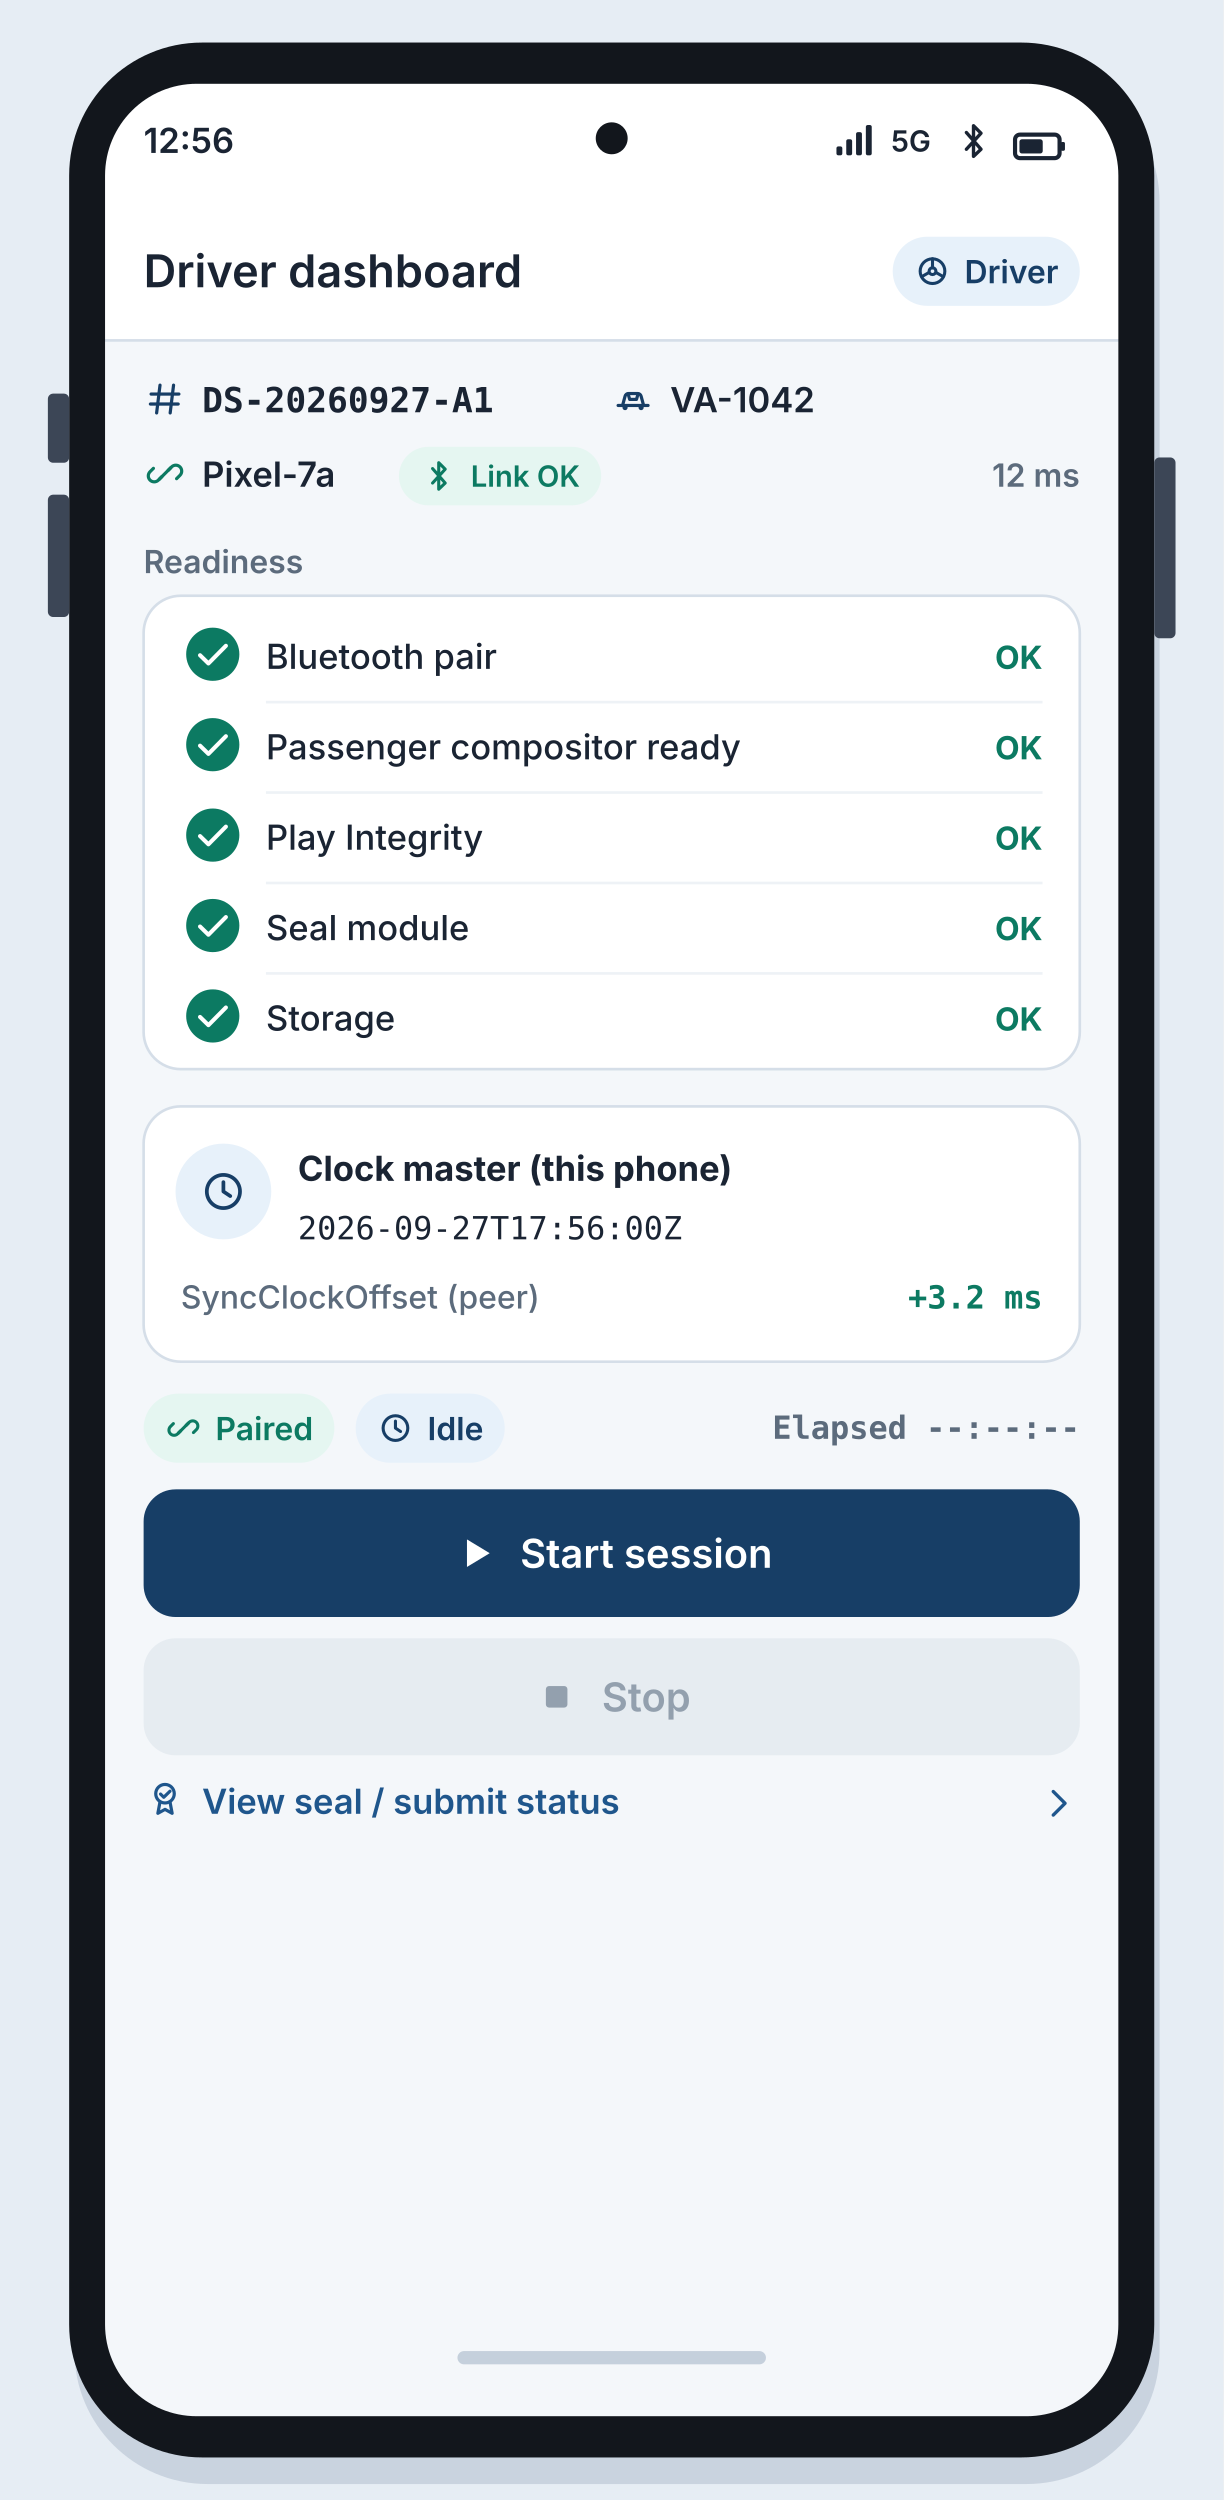
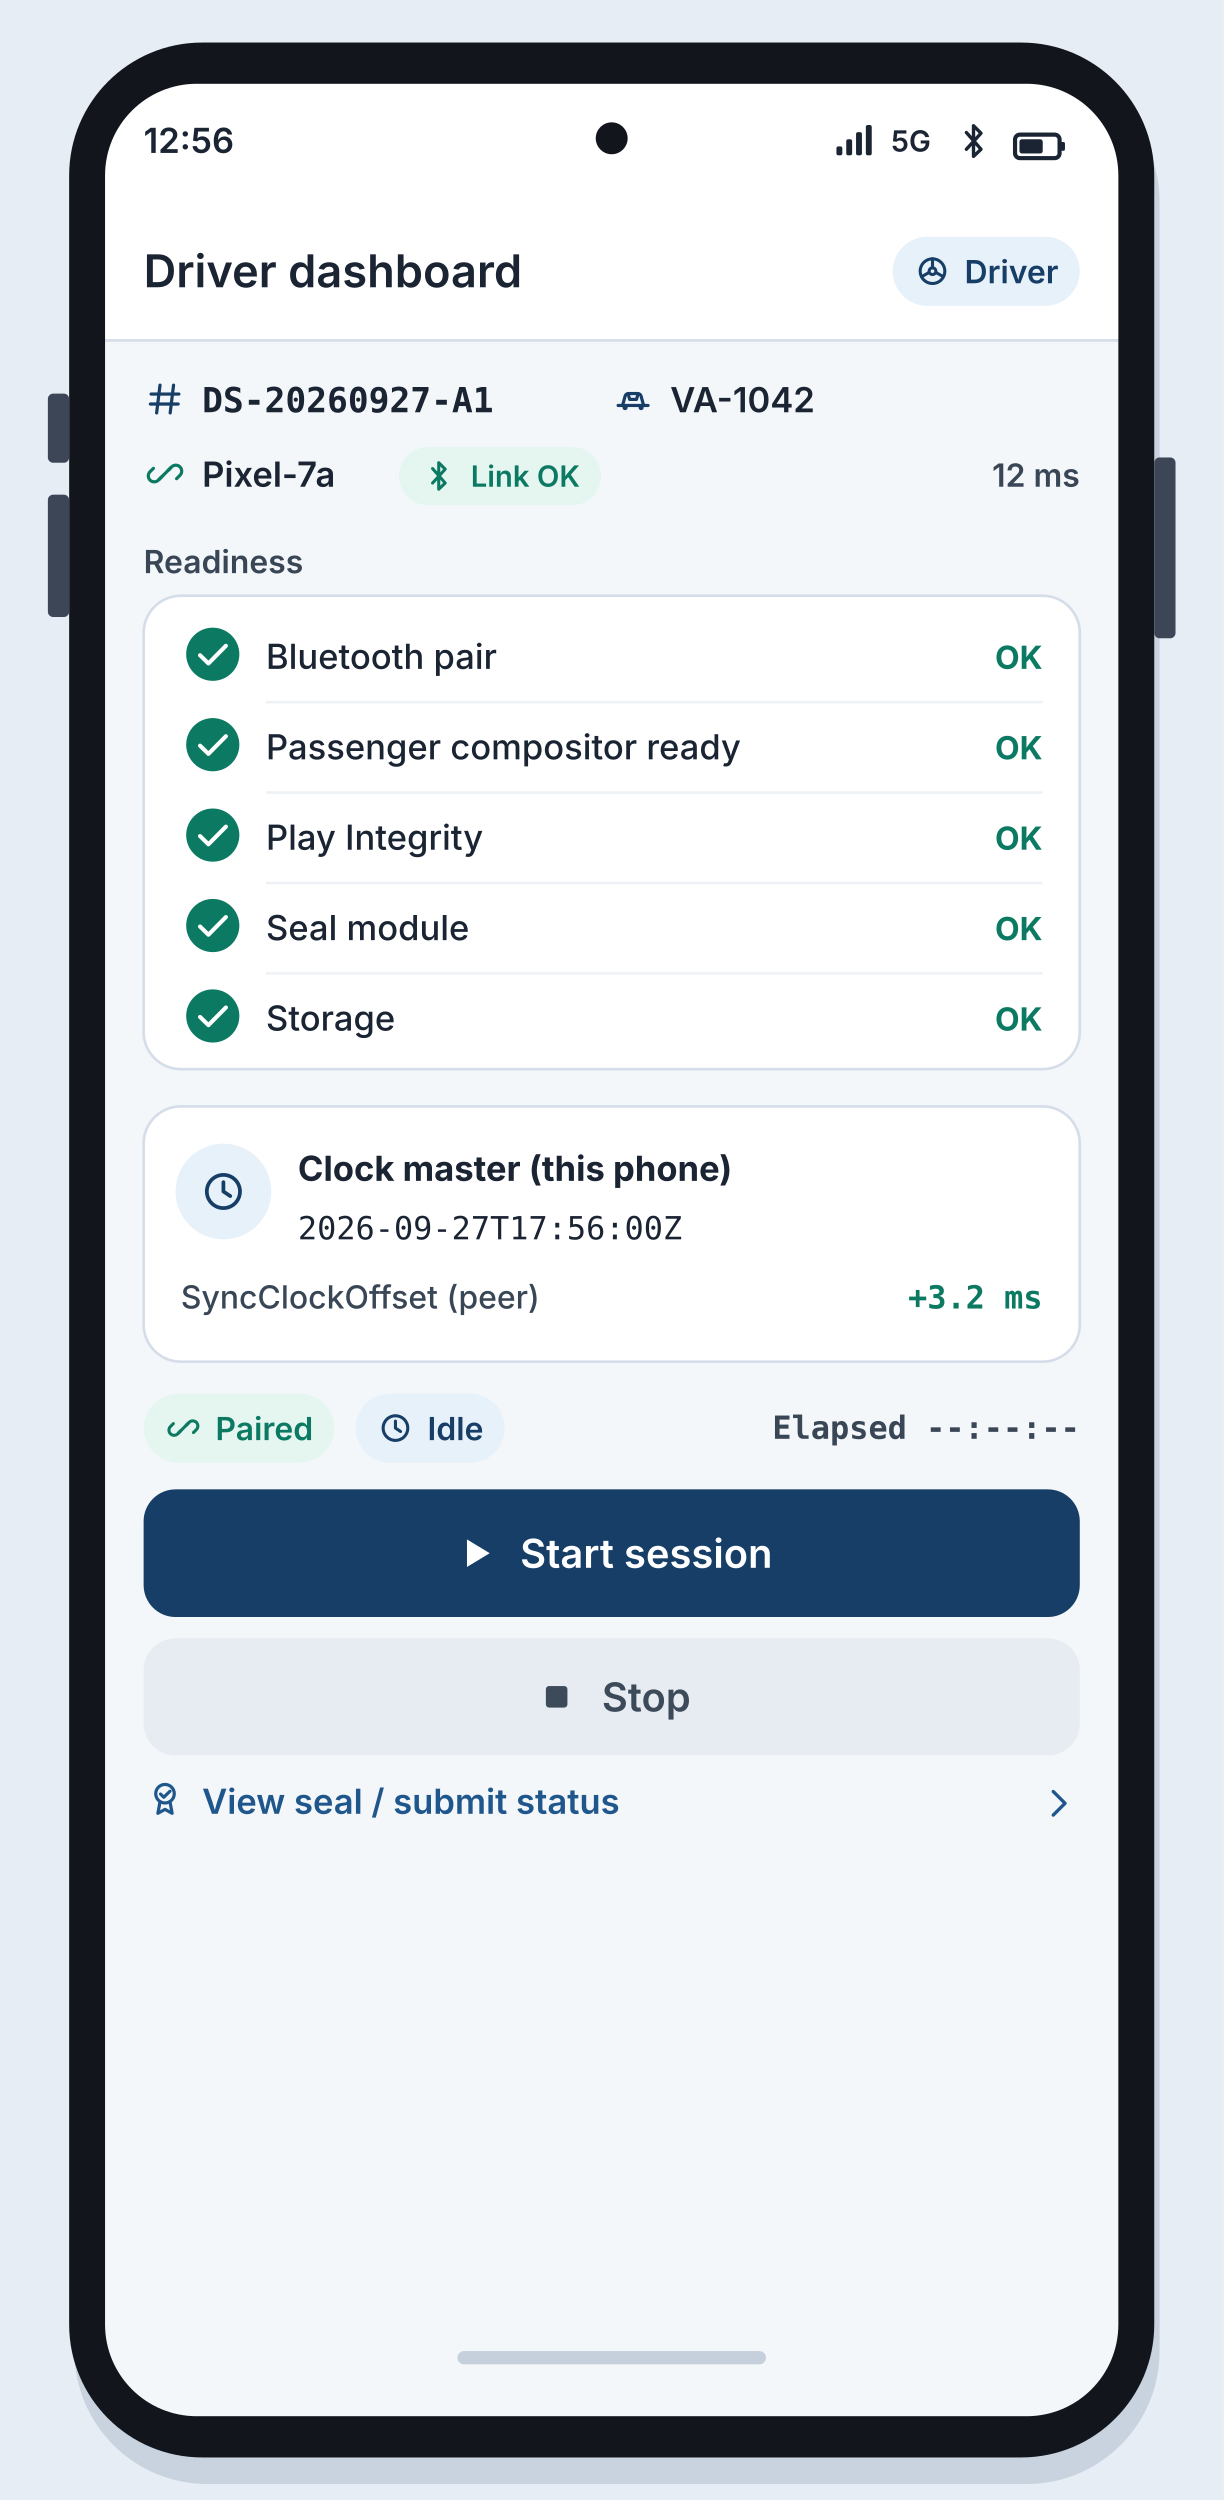
<svg xmlns="http://www.w3.org/2000/svg" width="460" height="940" viewBox="0 0 460 940" role="img">
  <defs>
    <clipPath id="screen">
      <rect x="38" y="30" width="384" height="880" rx="36" />
    </clipPath>
  </defs>
  <rect x="0" y="0" width="460" height="940" rx="0" fill="#E6EDF4" />
  <rect x="28" y="26" width="408" height="908" rx="50" fill="#C9D3DF" />
  <rect x="26" y="16" width="408" height="908" rx="50" fill="#12161C" />
  <rect x="18" y="148" width="8" height="26" rx="2" fill="#3C4656" />
  <rect x="18" y="186" width="8" height="46" rx="2" fill="#3C4656" />
  <rect x="434" y="172" width="8" height="68" rx="2" fill="#3C4656" />
  <g clip-path="url(#screen)">
    <rect x="38" y="30" width="384" height="880" rx="0" fill="#F4F7FA" />
    <rect x="38" y="30" width="384" height="98" rx="0" fill="#FFFFFF" />
    <text x="54" y="57.5" fill="#1A2433" font-family="Inter, Segoe UI, Roboto, Helvetica, Arial, sans-serif" font-size="13" font-weight="600" text-anchor="start">12:56</text>
    <g transform="translate(380 44) scale(0.92)">
      <rect x="1.8" y="7.2" width="18.2" height="9.6" rx="2" fill="none" stroke="#1A2433" stroke-width="1.7" stroke-linejoin="round" />
      <rect x="20.4" y="10.2" width="1.8" height="3.6" rx="0.6" fill="#1A2433" />
      <rect x="3.6" y="9.1" width="9.516" height="5.8" rx="1" fill="#1A2433" />
    </g>
    <g transform="translate(358 45) scale(0.67)">
      <path d="M8 7.2 16.2 16.6 12 20.6V3.4l4.2 4.2L8 16.6" fill="none" stroke="#1A2433" stroke-width="1.9" stroke-linecap="round" stroke-linejoin="round" />
    </g>
    <text x="335.03" y="57" fill="#1A2433" font-family="Inter, Segoe UI, Roboto, Helvetica, Arial, sans-serif" font-size="11" font-weight="600" text-anchor="start">5G</text>
    <g transform="translate(313.03 45) scale(0.67)">
      <rect x="2.2" y="15" width="3.3" height="5" rx="1" fill="#1A2433" fill-opacity="1" />
      <rect x="7.7" y="11" width="3.3" height="9" rx="1" fill="#1A2433" fill-opacity="1" />
      <rect x="13.2" y="7" width="3.3" height="13" rx="1" fill="#1A2433" fill-opacity="1" />
      <rect x="18.7" y="3" width="3.3" height="17" rx="1" fill="#1A2433" fill-opacity="1" />
    </g>
    <text x="54" y="108" fill="#1A2433" font-family="Inter, Segoe UI, Roboto, Helvetica, Arial, sans-serif" font-size="17" font-weight="600" text-anchor="start">Driver dashboard</text>
    <rect x="335.66" y="89" width="70.34" height="26" rx="13" fill="#E7F1FA" />
    <g transform="translate(343.66 95) scale(0.58)">
      <circle cx="12" cy="12" r="8" fill="none" stroke="#173E66" stroke-width="2" />
      <circle cx="12" cy="12" r="2.2" fill="none" stroke="#173E66" stroke-width="2" />
      <path d="M12 4v5.8" fill="none" stroke="#173E66" stroke-width="2" stroke-linecap="round" stroke-linejoin="round" />
      <path d="M5.1 15.5 9.5 13" fill="none" stroke="#173E66" stroke-width="2" stroke-linecap="round" stroke-linejoin="round" />
      <path d="M18.9 15.5 14.5 13" fill="none" stroke="#173E66" stroke-width="2" stroke-linecap="round" stroke-linejoin="round" />
    </g>
    <text x="362.66" y="106.5" fill="#173E66" font-family="Inter, Segoe UI, Roboto, Helvetica, Arial, sans-serif" font-size="12" font-weight="600" text-anchor="start">Driver</text>
    <line x1="38" y1="128" x2="422" y2="128" stroke="#D5DEE8" stroke-width="1" />
    <g transform="translate(54 142) scale(0.67)">
      <path d="M9.2 4.2 7.3 19.8" fill="none" stroke="#173E66" stroke-width="1.8" stroke-linecap="round" stroke-linejoin="round" />
      <path d="M16.8 4.2 14.9 19.8" fill="none" stroke="#173E66" stroke-width="1.8" stroke-linecap="round" stroke-linejoin="round" />
      <path d="M4.2 9.2h15.6" fill="none" stroke="#173E66" stroke-width="1.8" stroke-linecap="round" stroke-linejoin="round" />
      <path d="M3.8 14.8h15.6" fill="none" stroke="#173E66" stroke-width="1.8" stroke-linecap="round" stroke-linejoin="round" />
    </g>
    <text x="76" y="155" fill="#1A2433" font-family="JetBrains Mono, ui-monospace, SFMono-Regular, Menlo, Consolas, monospace" font-size="13" font-weight="600" text-anchor="start">DS-20260927-A1</text>
    <g transform="translate(230 142) scale(0.67)">
      <path d="M3.6 15.6h16.8" fill="none" stroke="#173E66" stroke-width="1.8" stroke-linecap="round" stroke-linejoin="round" />
      <path d="M6.1 15.6 7.5 10.4A2 2 0 0 1 9.4 8.9h5.2a2 2 0 0 1 1.9 1.5l1.4 5.2" fill="none" stroke="#173E66" stroke-width="1.8" stroke-linecap="round" stroke-linejoin="round" />
      <path d="M9.2 9.1 10.1 12.2h3.8l.9-3.1" fill="none" stroke="#173E66" stroke-width="1.8" stroke-linecap="round" stroke-linejoin="round" />
      <circle cx="7.5" cy="16.8" r="1.45" fill="#173E66" />
      <circle cx="16.5" cy="16.8" r="1.45" fill="#173E66" />
    </g>
    <text x="252" y="155" fill="#1A2433" font-family="Inter, Segoe UI, Roboto, Helvetica, Arial, sans-serif" font-size="13" font-weight="600" text-anchor="start">VA-1042</text>
    <g transform="translate(54 170) scale(0.67)">
      <path d="M10.2 13.8 8.3 15.7a3.3 3.3 0 0 1-4.7-4.7l1.9-1.9" fill="none" stroke="#0C7A62" stroke-width="1.8" stroke-linecap="round" stroke-linejoin="round" />
      <path d="M13.8 10.2 15.7 8.3a3.3 3.3 0 0 1 4.7 4.7l-1.9 1.9" fill="none" stroke="#0C7A62" stroke-width="1.8" stroke-linecap="round" stroke-linejoin="round" />
      <path d="M8.8 15.2 15.2 8.8" fill="none" stroke="#0C7A62" stroke-width="1.8" stroke-linecap="round" stroke-linejoin="round" />
    </g>
    <text x="76" y="183" fill="#1A2433" font-family="Inter, Segoe UI, Roboto, Helvetica, Arial, sans-serif" font-size="13" font-weight="600" text-anchor="start">Pixel-7a</text>
    <rect x="150" y="168" width="76.05" height="22" rx="11" fill="#E5F6F1" />
    <g transform="translate(158 172) scale(0.58)">
      <path d="M8 7.2 16.2 16.6 12 20.6V3.4l4.2 4.2L8 16.6" fill="none" stroke="#0C7A62" stroke-width="2" stroke-linecap="round" stroke-linejoin="round" />
    </g>
    <text x="177" y="183" fill="#0C7A62" font-family="Inter, Segoe UI, Roboto, Helvetica, Arial, sans-serif" font-size="11" font-weight="600" text-anchor="start">Link OK</text>
-     <text x="406" y="183" fill="#5C6B7C" font-family="Inter, Segoe UI, Roboto, Helvetica, Arial, sans-serif" font-size="12" font-weight="600" text-anchor="end">12 ms</text>
-     <text x="54" y="215.5" fill="#5C6B7C" font-family="Inter, Segoe UI, Roboto, Helvetica, Arial, sans-serif" font-size="12" font-weight="600" text-anchor="start">Readiness</text>
+     <text x="406" y="183" fill="#394656" font-family="Inter, Segoe UI, Roboto, Helvetica, Arial, sans-serif" font-size="12" font-weight="600" text-anchor="end">12 ms</text>
+     <text x="54" y="215.5" fill="#394656" font-family="Inter, Segoe UI, Roboto, Helvetica, Arial, sans-serif" font-size="12" font-weight="600" text-anchor="start">Readiness</text>
    <rect x="54" y="224" width="352" height="178" rx="14" fill="#FFFFFF" stroke="#D5DEE8" stroke-width="1" />
    <circle cx="80" cy="246" r="10" fill="#0C7A62" />
    <g transform="translate(72 238) scale(0.67)">
      <path d="M4.8 12.5 9.5 17.1 19.3 7.2" fill="none" stroke="#FFFFFF" stroke-width="2.3" stroke-linecap="round" stroke-linejoin="round" />
    </g>
    <text x="100" y="251.5" fill="#1A2433" font-family="Inter, Segoe UI, Roboto, Helvetica, Arial, sans-serif" font-size="13" font-weight="500" text-anchor="start">Bluetooth pair</text>
    <text x="392" y="251.5" fill="#0C7A62" font-family="Inter, Segoe UI, Roboto, Helvetica, Arial, sans-serif" font-size="12" font-weight="700" text-anchor="end">OK</text>
    <line x1="100" y1="264" x2="392" y2="264" stroke="#EEF2F6" stroke-width="1" />
    <circle cx="80" cy="280" r="10" fill="#0C7A62" />
    <g transform="translate(72 272) scale(0.67)">
      <path d="M4.8 12.5 9.5 17.1 19.3 7.2" fill="none" stroke="#FFFFFF" stroke-width="2.3" stroke-linecap="round" stroke-linejoin="round" />
    </g>
    <text x="100" y="285.5" fill="#1A2433" font-family="Inter, Segoe UI, Roboto, Helvetica, Arial, sans-serif" font-size="13" font-weight="500" text-anchor="start">Passenger compositor ready</text>
    <text x="392" y="285.5" fill="#0C7A62" font-family="Inter, Segoe UI, Roboto, Helvetica, Arial, sans-serif" font-size="12" font-weight="700" text-anchor="end">OK</text>
    <line x1="100" y1="298" x2="392" y2="298" stroke="#EEF2F6" stroke-width="1" />
    <circle cx="80" cy="314" r="10" fill="#0C7A62" />
    <g transform="translate(72 306) scale(0.67)">
      <path d="M4.8 12.5 9.5 17.1 19.3 7.2" fill="none" stroke="#FFFFFF" stroke-width="2.3" stroke-linecap="round" stroke-linejoin="round" />
    </g>
    <text x="100" y="319.5" fill="#1A2433" font-family="Inter, Segoe UI, Roboto, Helvetica, Arial, sans-serif" font-size="13" font-weight="500" text-anchor="start">Play Integrity</text>
    <text x="392" y="319.5" fill="#0C7A62" font-family="Inter, Segoe UI, Roboto, Helvetica, Arial, sans-serif" font-size="12" font-weight="700" text-anchor="end">OK</text>
    <line x1="100" y1="332" x2="392" y2="332" stroke="#EEF2F6" stroke-width="1" />
    <circle cx="80" cy="348" r="10" fill="#0C7A62" />
    <g transform="translate(72 340) scale(0.67)">
      <path d="M4.8 12.5 9.5 17.1 19.3 7.2" fill="none" stroke="#FFFFFF" stroke-width="2.3" stroke-linecap="round" stroke-linejoin="round" />
    </g>
    <text x="100" y="353.5" fill="#1A2433" font-family="Inter, Segoe UI, Roboto, Helvetica, Arial, sans-serif" font-size="13" font-weight="500" text-anchor="start">Seal module</text>
    <text x="392" y="353.5" fill="#0C7A62" font-family="Inter, Segoe UI, Roboto, Helvetica, Arial, sans-serif" font-size="12" font-weight="700" text-anchor="end">OK</text>
    <line x1="100" y1="366" x2="392" y2="366" stroke="#EEF2F6" stroke-width="1" />
    <circle cx="80" cy="382" r="10" fill="#0C7A62" />
    <g transform="translate(72 374) scale(0.67)">
      <path d="M4.8 12.5 9.5 17.1 19.3 7.2" fill="none" stroke="#FFFFFF" stroke-width="2.3" stroke-linecap="round" stroke-linejoin="round" />
    </g>
    <text x="100" y="387.5" fill="#1A2433" font-family="Inter, Segoe UI, Roboto, Helvetica, Arial, sans-serif" font-size="13" font-weight="500" text-anchor="start">Storage</text>
    <text x="392" y="387.5" fill="#0C7A62" font-family="Inter, Segoe UI, Roboto, Helvetica, Arial, sans-serif" font-size="12" font-weight="700" text-anchor="end">OK</text>
    <rect x="54" y="416" width="352" height="96" rx="14" fill="#FFFFFF" stroke="#D5DEE8" stroke-width="1" />
    <rect x="66" y="430" width="36" height="36" rx="18" fill="#E7F1FA" />
    <g transform="translate(74.64 438.64) scale(0.78)">
      <circle cx="12" cy="12" r="8" fill="none" stroke="#173E66" stroke-width="1.8" />
      <path d="M12 7.5V12l3.3 2.2" fill="none" stroke="#173E66" stroke-width="1.8" stroke-linecap="round" stroke-linejoin="round" />
    </g>
    <text x="112" y="444" fill="#1A2433" font-family="Inter, Segoe UI, Roboto, Helvetica, Arial, sans-serif" font-size="13" font-weight="700" text-anchor="start">Clock master (this phone)</text>
    <text x="112" y="466" fill="#1A2433" font-family="JetBrains Mono, ui-monospace, SFMono-Regular, Menlo, Consolas, monospace" font-size="12" font-weight="500" text-anchor="start">2026-09-27T17:56:00Z</text>
-     <text x="68" y="492" fill="#5C6B7C" font-family="Inter, Segoe UI, Roboto, Helvetica, Arial, sans-serif" font-size="12" font-weight="500" text-anchor="start">SyncClockOffset (peer)</text>
+     <text x="68" y="492" fill="#394656" font-family="Inter, Segoe UI, Roboto, Helvetica, Arial, sans-serif" font-size="12" font-weight="500" text-anchor="start">SyncClockOffset (peer)</text>
    <text x="392" y="492" fill="#0C7A62" font-family="JetBrains Mono, ui-monospace, SFMono-Regular, Menlo, Consolas, monospace" font-size="12" font-weight="700" text-anchor="end">+3.2 ms</text>
    <rect x="54" y="524" width="71.73" height="26" rx="13" fill="#E5F6F1" />
    <g transform="translate(62 530) scale(0.58)">
      <path d="M10.2 13.8 8.3 15.7a3.3 3.3 0 0 1-4.7-4.7l1.9-1.9" fill="none" stroke="#0C7A62" stroke-width="2" stroke-linecap="round" stroke-linejoin="round" />
      <path d="M13.8 10.2 15.7 8.3a3.3 3.3 0 0 1 4.7 4.7l-1.9 1.9" fill="none" stroke="#0C7A62" stroke-width="2" stroke-linecap="round" stroke-linejoin="round" />
      <path d="M8.8 15.2 15.2 8.8" fill="none" stroke="#0C7A62" stroke-width="2" stroke-linecap="round" stroke-linejoin="round" />
    </g>
    <text x="81" y="541.5" fill="#0C7A62" font-family="Inter, Segoe UI, Roboto, Helvetica, Arial, sans-serif" font-size="12" font-weight="600" text-anchor="start">Paired</text>
    <rect x="133.73" y="524" width="56.05" height="26" rx="13" fill="#E7F1FA" />
    <g transform="translate(141.73 530) scale(0.58)">
      <circle cx="12" cy="12" r="8" fill="none" stroke="#173E66" stroke-width="2" />
      <path d="M12 7.5V12l3.3 2.2" fill="none" stroke="#173E66" stroke-width="2" stroke-linecap="round" stroke-linejoin="round" />
    </g>
    <text x="160.73" y="541.5" fill="#173E66" font-family="Inter, Segoe UI, Roboto, Helvetica, Arial, sans-serif" font-size="12" font-weight="600" text-anchor="start">Idle</text>
-     <text x="406" y="541" fill="#5C6B7C" font-family="JetBrains Mono, ui-monospace, SFMono-Regular, Menlo, Consolas, monospace" font-size="12" font-weight="600" text-anchor="end">Elapsed  --:--:--</text>
+     <text x="406" y="541" fill="#394656" font-family="JetBrains Mono, ui-monospace, SFMono-Regular, Menlo, Consolas, monospace" font-size="12" font-weight="600" text-anchor="end">Elapsed  --:--:--</text>
    <rect x="54" y="560" width="352" height="48" rx="12" fill="#173E66" />
    <g transform="translate(169.58 575) scale(0.75)">
      <path d="M8 5.1v13.8L19.4 12Z" fill="#FFFFFF" stroke="none" stroke-linejoin="round" />
    </g>
    <text x="195.58" y="589.5" fill="#FFFFFF" font-family="Inter, Segoe UI, Roboto, Helvetica, Arial, sans-serif" font-size="15" font-weight="600" text-anchor="start">Start session</text>
    <rect x="54" y="616" width="352" height="44" rx="12" fill="#E6ECF1" />
    <g transform="translate(200.3 629) scale(0.75)">
-       <rect x="6.6" y="6.6" width="10.8" height="10.8" rx="1.6" fill="#93A0AE" />
+       <rect x="6.6" y="6.6" width="10.8" height="10.8" rx="1.6" fill="#3D4A5A" />
    </g>
-     <text x="226.3" y="643.5" fill="#93A0AE" font-family="Inter, Segoe UI, Roboto, Helvetica, Arial, sans-serif" font-size="15" font-weight="600" text-anchor="start">Stop</text>
+     <text x="226.3" y="643.5" fill="#3D4A5A" font-family="Inter, Segoe UI, Roboto, Helvetica, Arial, sans-serif" font-size="15" font-weight="600" text-anchor="start">Stop</text>
    <g transform="translate(54 668) scale(0.67)">
      <circle cx="12" cy="9.6" r="5.2" fill="none" stroke="#1F568C" stroke-width="1.8" />
      <path d="M9.2 14.2 8 20.6 12 18.4 16 20.6 14.8 14.2" fill="none" stroke="#1F568C" stroke-width="1.8" stroke-linecap="round" stroke-linejoin="round" />
      <path d="M9.5 9.8 11.3 11.6 14.8 8.2" fill="none" stroke="#1F568C" stroke-width="1.8" stroke-linecap="round" stroke-linejoin="round" />
    </g>
    <text x="76" y="682" fill="#1F568C" font-family="Inter, Segoe UI, Roboto, Helvetica, Arial, sans-serif" font-size="13" font-weight="600" text-anchor="start">View seal / submit status</text>
    <g transform="translate(390 670) scale(0.67)">
      <path d="M9 5.4 15.6 12 9 18.6" fill="none" stroke="#1F568C" stroke-width="1.9" stroke-linecap="round" stroke-linejoin="round" />
    </g>
    <rect x="172" y="884" width="116" height="5" rx="2.5" fill="#C5D0DC" />
  </g>
  <circle cx="230" cy="52" r="6" fill="#12161C" />
  <rect x="38" y="30" width="384" height="880" rx="36" fill="none" stroke="#12161C" stroke-width="3" />
</svg>
